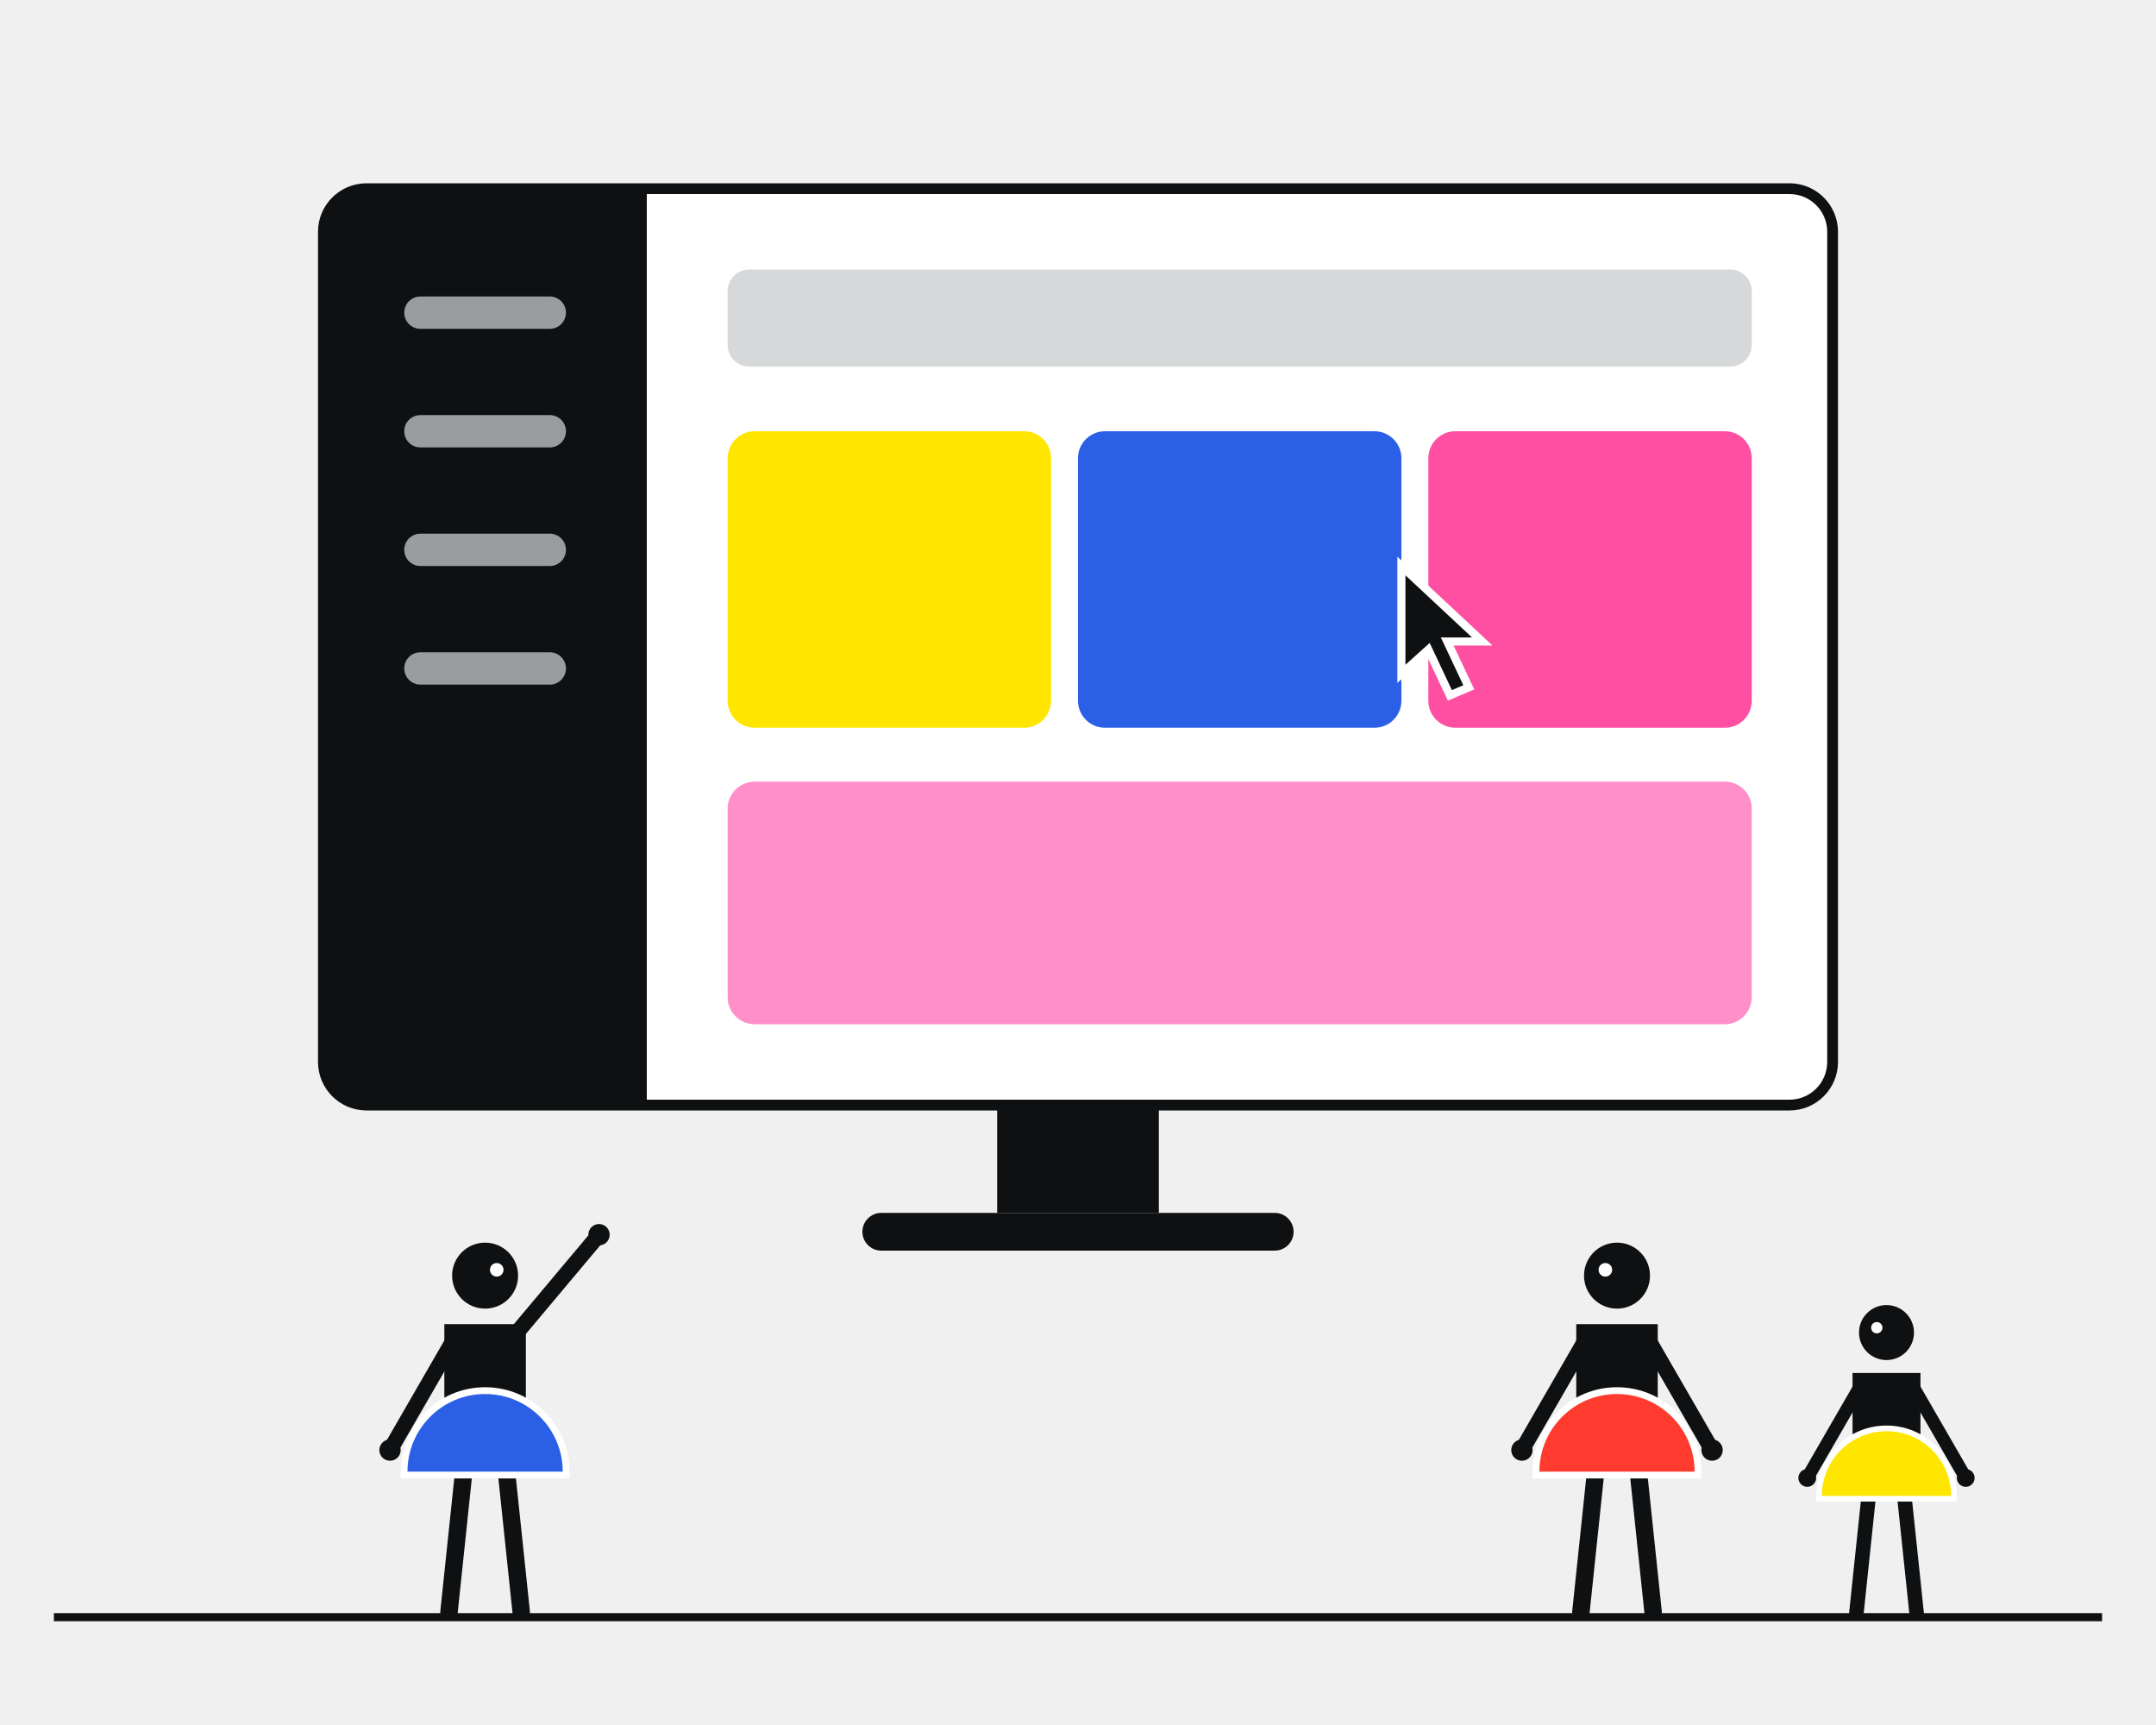
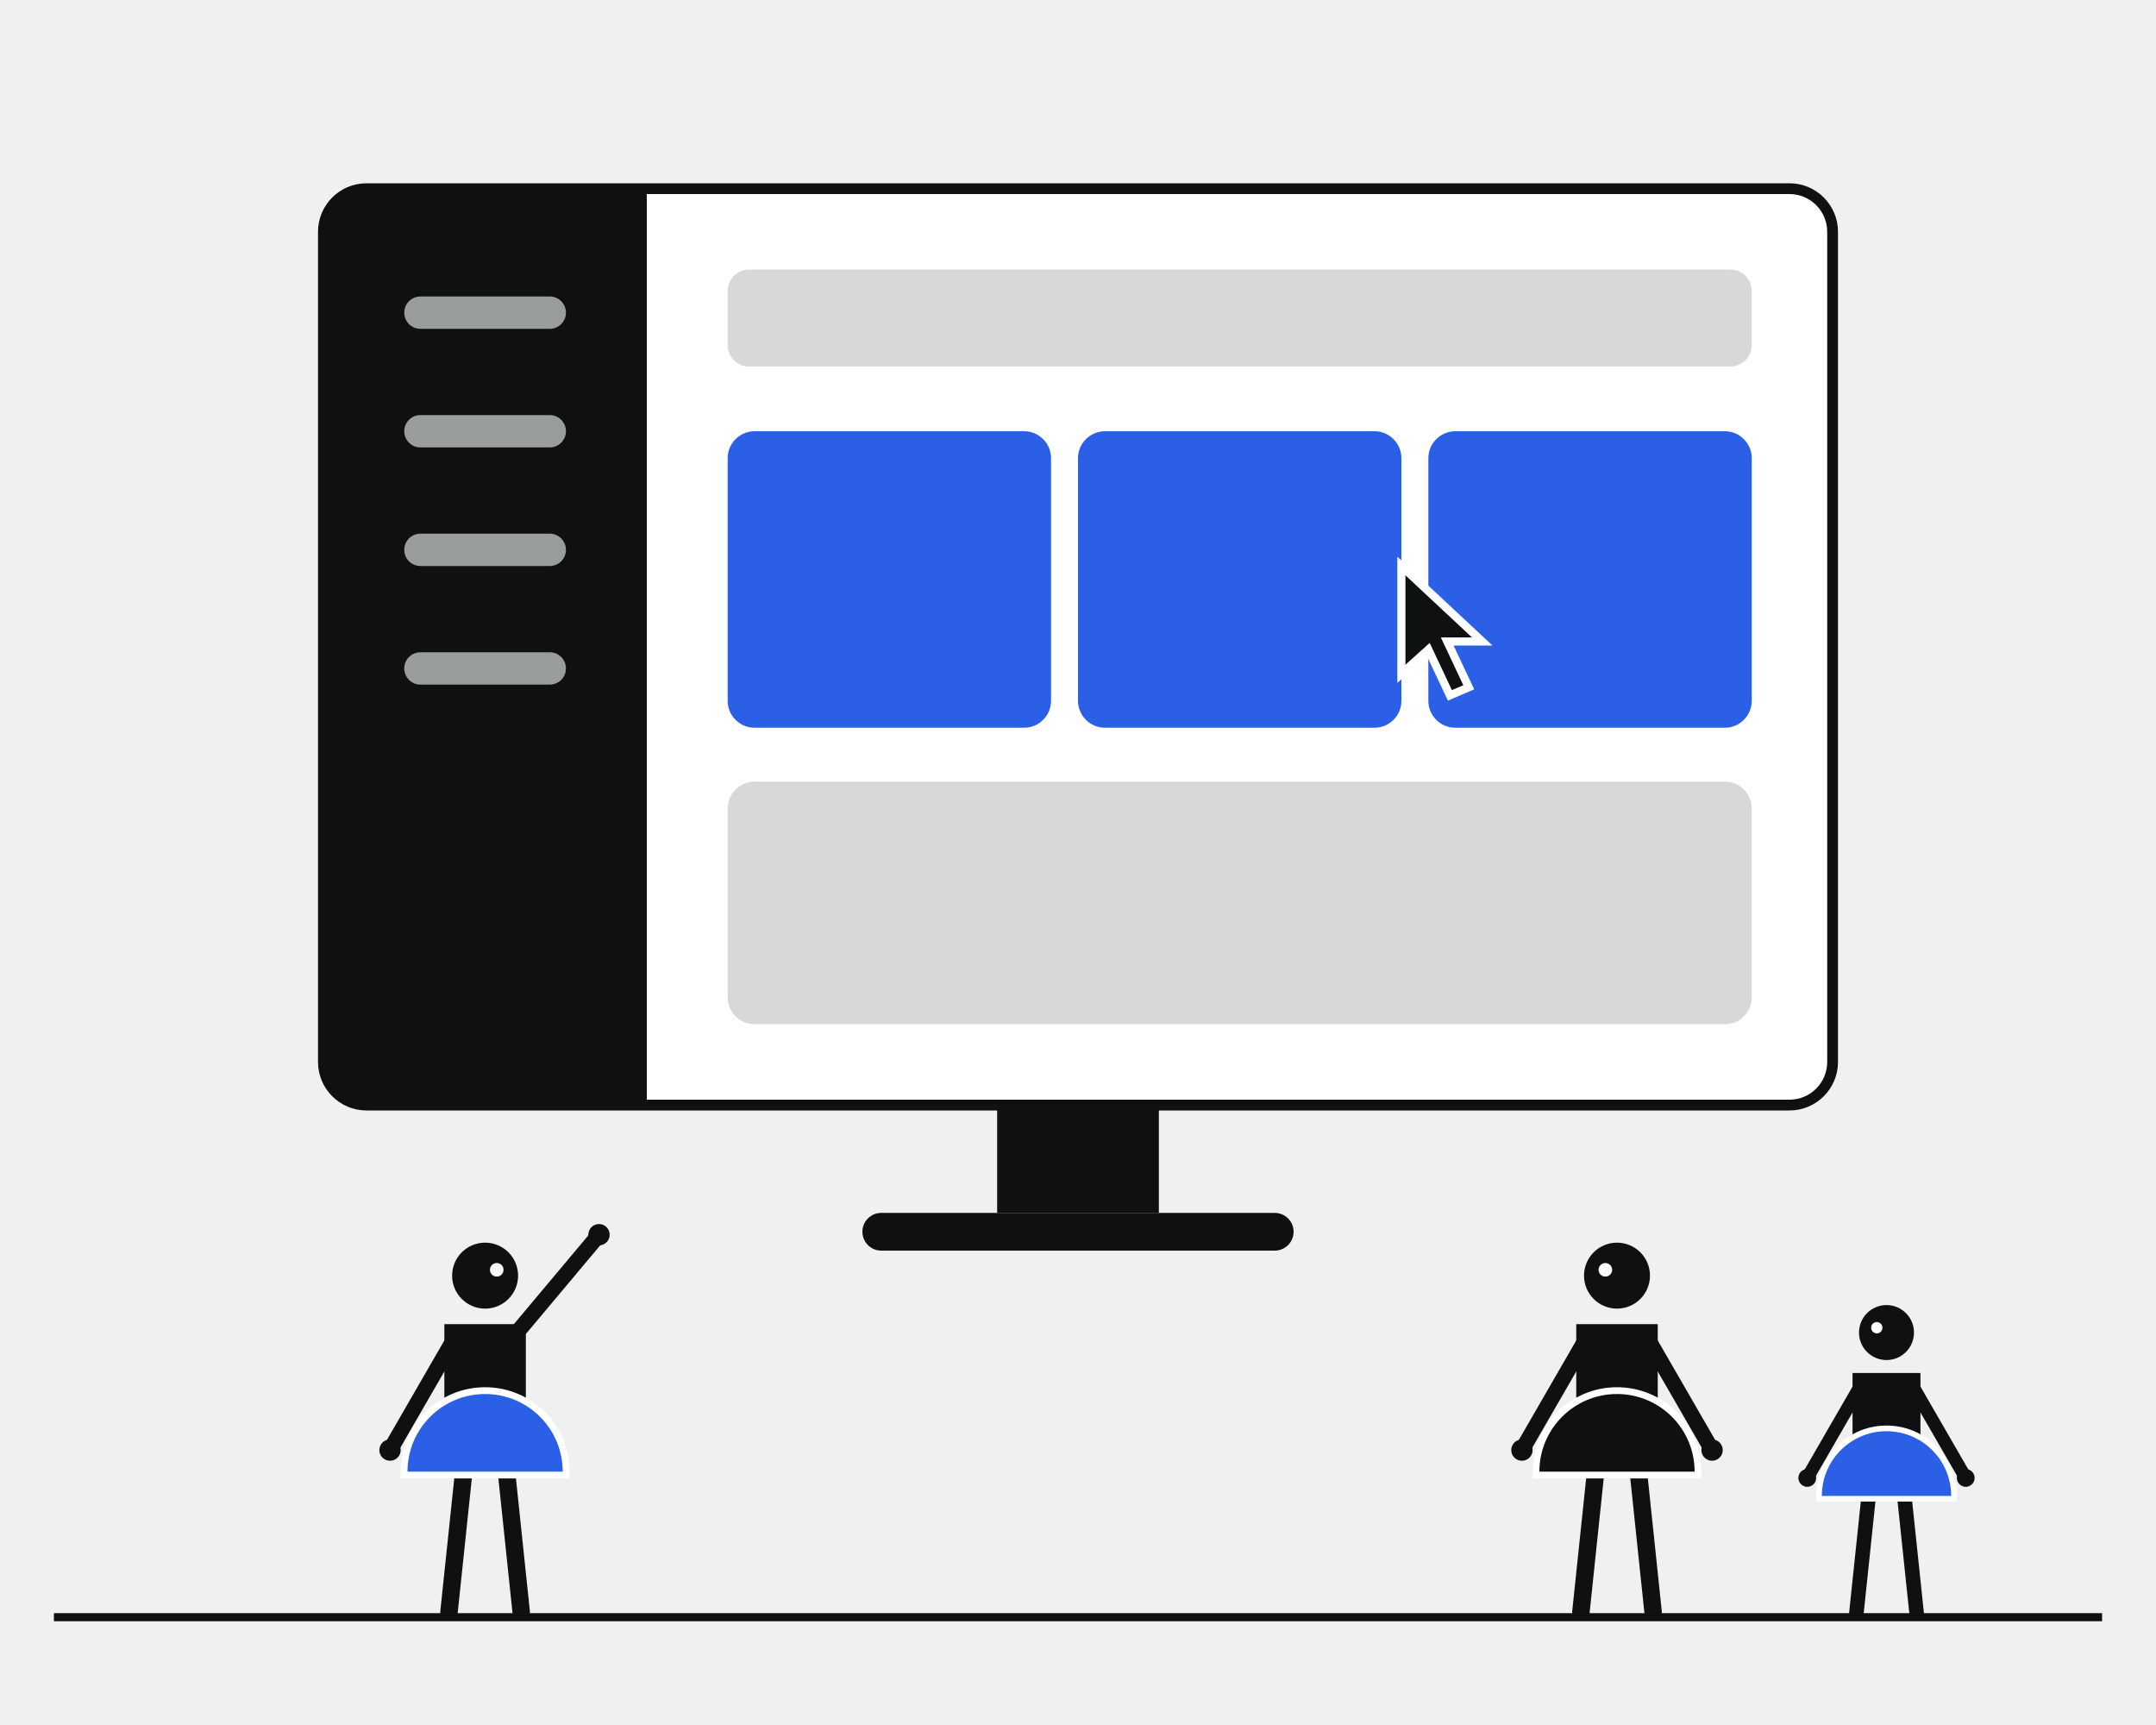
<svg xmlns="http://www.w3.org/2000/svg" viewBox="0 0 800 640" width="800" height="640" role="img">
  <defs>
    <marker id="spitze" viewBox="0 0 10 10" refX="7" refY="5" markerWidth="5" markerHeight="5" orient="auto-start-reverse">
      <path d="M0 0 L10 5 L0 10 Z" fill="#0e1011" />
    </marker>
  </defs>
  <line x1="20" y1="600" x2="780" y2="600" stroke="#0e1011" stroke-width="3" />
  <rect x="120" y="70" width="560" height="340" rx="16" fill="#fff" stroke="#0e1011" stroke-width="4" />
  <rect x="120" y="70" width="120" height="340" rx="16" fill="#0e1011" />
  <rect x="200" y="70" width="40" height="340" fill="#0e1011" />
  <rect x="150" y="110" width="60" height="12" rx="6.0" fill="#9a9d9e" />
  <rect x="150" y="154" width="60" height="12" rx="6.0" fill="#9a9d9e" />
  <rect x="150" y="198" width="60" height="12" rx="6.0" fill="#9a9d9e" />
  <rect x="150" y="242" width="60" height="12" rx="6.0" fill="#9a9d9e" />
  <rect x="270" y="100" width="380" height="36" rx="8" fill="#d6d8d9" />
-   <rect x="270" y="160" width="120" height="110" rx="10" fill="#ffe600" />
+   <rect x="270" y="160" width="120" height="110" rx="10" fill="#2a5fe6" />
  <rect x="400" y="160" width="120" height="110" rx="10" fill="#2a5fe6" />
-   <rect x="530" y="160" width="120" height="110" rx="10" fill="#ff4fa3" />
-   <rect x="270" y="290" width="380" height="90" rx="10" fill="#ff8fc8" />
+   <rect x="530" y="160" width="120" height="110" rx="10" fill="#2a5fe6" />
+   <rect x="270" y="290" width="380" height="90" rx="10" fill="#d6d8d9" />
  <path d="M520 210 L520 250 L530 241 L538 258 L545 255 L537 238 L550 238 Z" fill="#0e1011" stroke="#fff" stroke-width="3" />
  <rect x="370" y="410" width="60" height="40" fill="#0e1011" />
  <rect x="320" y="450" width="160" height="14" rx="7" fill="#0e1011" />
  <g transform="translate(180 600) scale(0.36)">
    <g transform="translate(-22 -150) rotate(6)">
      <rect x="-9.0" y="0" width="18" height="150" rx="4" fill="#0e1011" />
    </g>
    <g transform="translate(22 -150) rotate(-6)">
      <rect x="-9.0" y="0" width="18" height="150" rx="4" fill="#0e1011" />
    </g>
    <rect x="-42" y="-302" width="84" height="96" fill="#0e1011" />
    <g transform="translate(-30 -290) rotate(30)">
      <rect x="-8.0" y="0" width="16" height="132" fill="#0e1011" />
      <circle cx="0" cy="136" r="11" fill="#0e1011" />
    </g>
    <g transform="translate(30 -290) rotate(-140)">
      <rect x="-8.0" y="0" width="16" height="132" fill="#0e1011" />
      <circle cx="0" cy="136" r="11" fill="#0e1011" />
    </g>
    <path d="M-80 -150 A80 80 0 0 1 80 -150 Z" fill="#2a5fe6" stroke="#fff" stroke-width="14" paint-order="stroke" />
    <circle cx="0" cy="-352" r="34" fill="#0e1011" />
    <circle cx="12" cy="-358" r="7" fill="#fff" />
  </g>
  <g transform="translate(600 600) scale(0.36)">
    <g transform="translate(-22 -150) rotate(6)">
      <rect x="-9.0" y="0" width="18" height="150" rx="4" fill="#0e1011" />
    </g>
    <g transform="translate(22 -150) rotate(-6)">
      <rect x="-9.0" y="0" width="18" height="150" rx="4" fill="#0e1011" />
    </g>
    <rect x="-42" y="-302" width="84" height="96" fill="#0e1011" />
    <g transform="translate(-30 -290) rotate(30)">
      <rect x="-8.0" y="0" width="16" height="132" fill="#0e1011" />
      <circle cx="0" cy="136" r="11" fill="#0e1011" />
    </g>
    <g transform="translate(30 -290) rotate(-30)">
      <rect x="-8.0" y="0" width="16" height="132" fill="#0e1011" />
      <circle cx="0" cy="136" r="11" fill="#0e1011" />
    </g>
-     <path d="M-80 -150 A80 80 0 0 1 80 -150 Z" fill="#ff3b2f" stroke="#fff" stroke-width="14" paint-order="stroke" />
+     <path d="M-80 -150 A80 80 0 0 1 80 -150 Z" fill="#0e1011" stroke="#fff" stroke-width="14" paint-order="stroke" />
    <circle cx="0" cy="-352" r="34" fill="#0e1011" />
    <circle cx="-12" cy="-358" r="7" fill="#fff" />
  </g>
  <g transform="translate(700 600) scale(0.3)">
    <g transform="translate(-22 -150) rotate(6)">
      <rect x="-9.0" y="0" width="18" height="150" rx="4" fill="#0e1011" />
    </g>
    <g transform="translate(22 -150) rotate(-6)">
      <rect x="-9.0" y="0" width="18" height="150" rx="4" fill="#0e1011" />
    </g>
    <rect x="-42" y="-302" width="84" height="96" fill="#0e1011" />
    <g transform="translate(-30 -290) rotate(30)">
      <rect x="-8.0" y="0" width="16" height="132" fill="#0e1011" />
      <circle cx="0" cy="136" r="11" fill="#0e1011" />
    </g>
    <g transform="translate(30 -290) rotate(-30)">
      <rect x="-8.0" y="0" width="16" height="132" fill="#0e1011" />
      <circle cx="0" cy="136" r="11" fill="#0e1011" />
    </g>
-     <path d="M-80 -150 A80 80 0 0 1 80 -150 Z" fill="#ffe600" stroke="#fff" stroke-width="14" paint-order="stroke" />
+     <path d="M-80 -150 A80 80 0 0 1 80 -150 Z" fill="#2a5fe6" stroke="#fff" stroke-width="14" paint-order="stroke" />
    <circle cx="0" cy="-352" r="34" fill="#0e1011" />
    <circle cx="-12" cy="-358" r="7" fill="#fff" />
  </g>
</svg>
